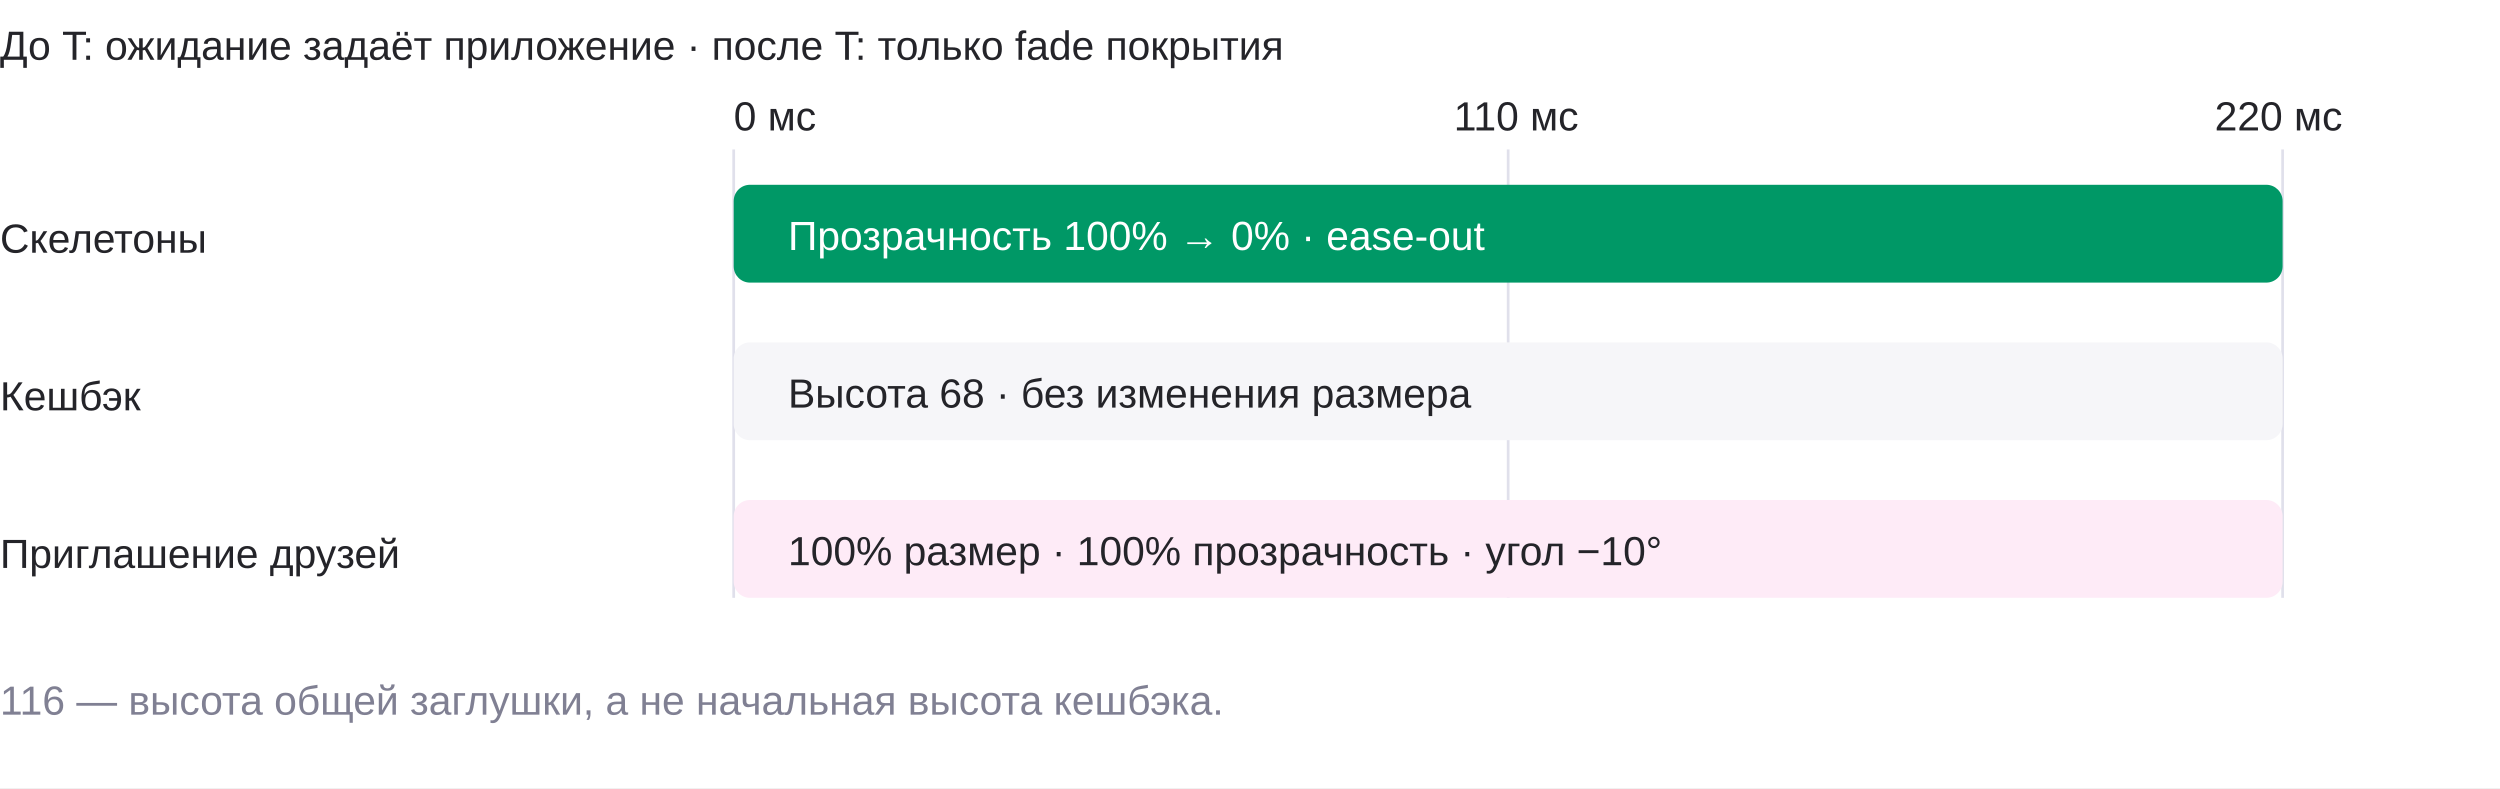
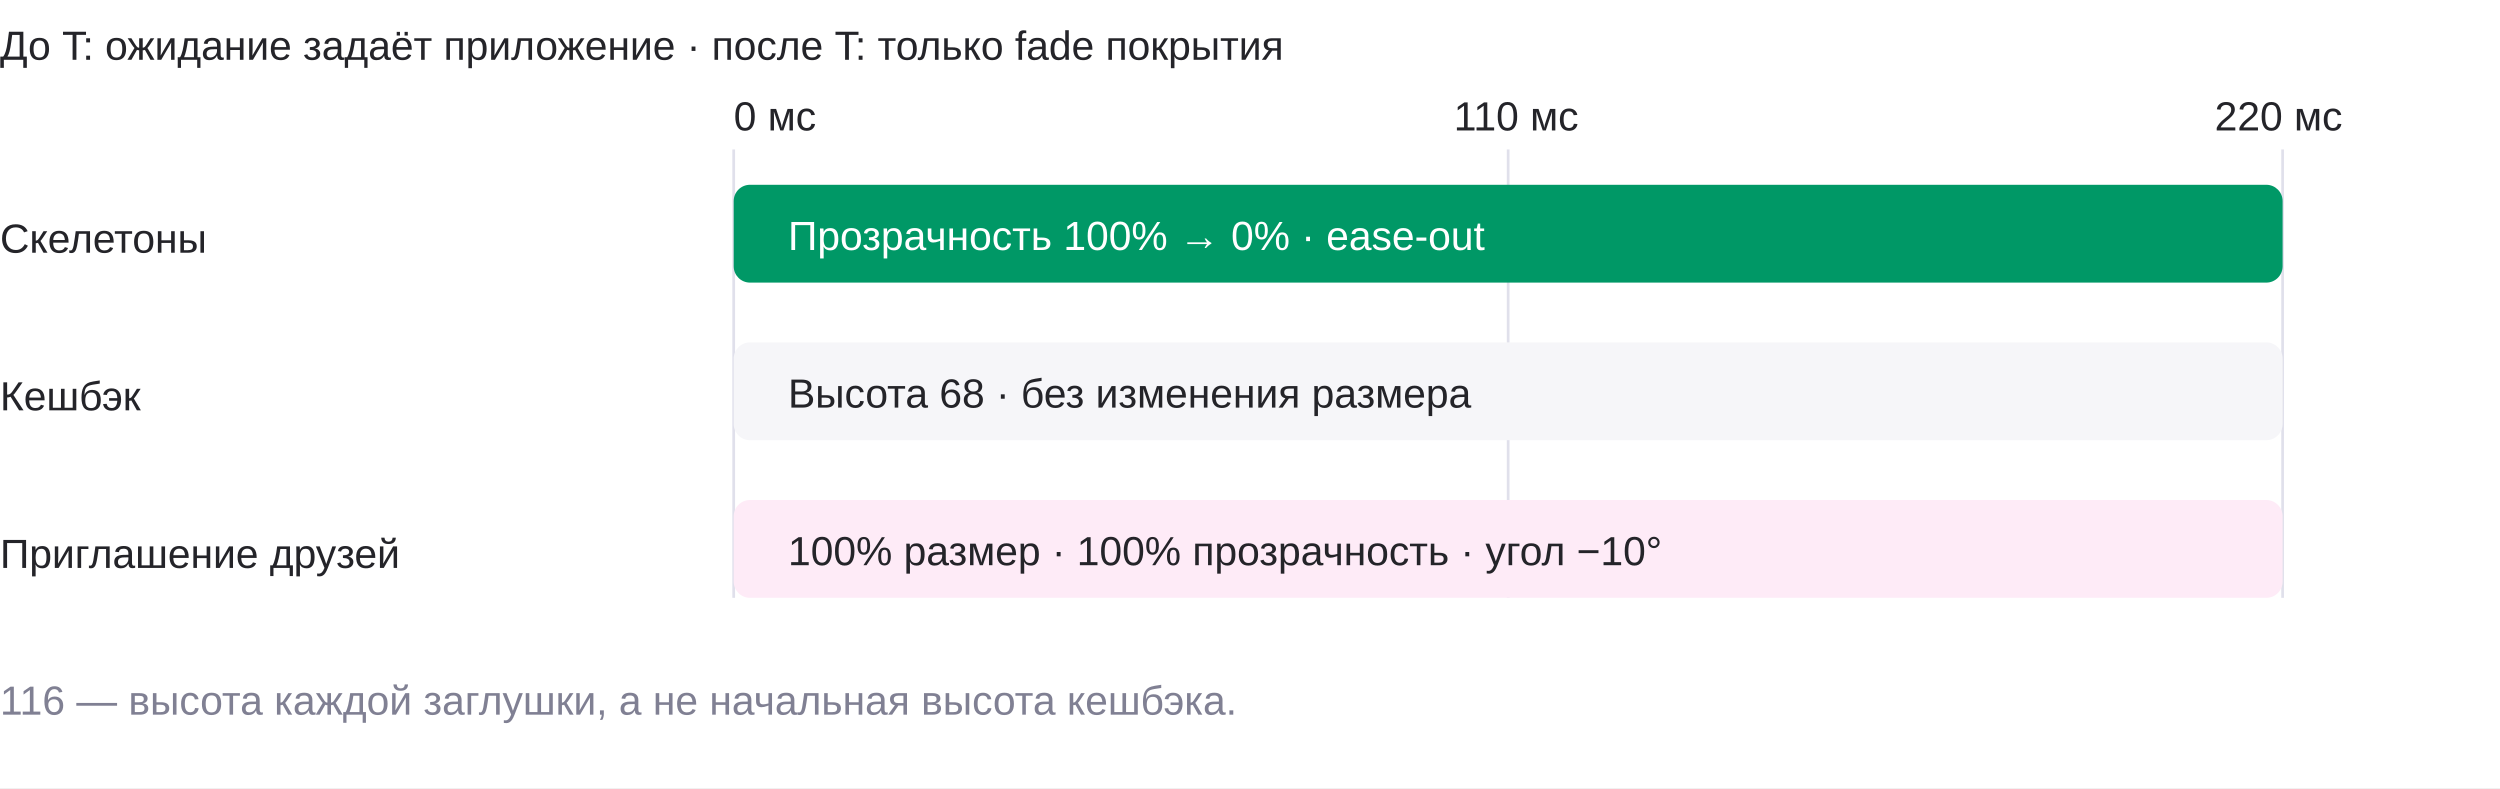
<svg xmlns="http://www.w3.org/2000/svg" width="920" height="290" viewBox="0 0 920 290">
  <rect width="920" height="290" fill="white" />
  <g font-family="Arial,sans-serif" fill="#242429" font-size="15">
    <text x="0" y="22">До T: ожидание задаёт приложение · после T: только fade покрытия</text>
    <g stroke="#e0e0eb">
      <path d="M270 55V220M555 55V220M840 55V220" />
    </g>
    <text x="270" y="48">0 мс</text>
    <text x="535" y="48">110 мс</text>
    <text x="815" y="48">220 мс</text>
    <text x="0" y="93">Скелетоны</text>
    <rect x="270" y="68" width="570" height="36" rx="6" fill="#009866" />
    <text x="290" y="92" fill="white">Прозрачность 100% → 0% · ease-out</text>
    <text x="0" y="151">Кешбэк</text>
    <rect x="270" y="126" width="570" height="36" rx="6" fill="#f6f6f9" />
    <text x="290" y="150">Высота 68 · без изменения размера</text>
    <text x="0" y="209">Приглашение друзей</text>
    <rect x="270" y="184" width="570" height="36" rx="6" fill="#feebf7" />
    <text x="290" y="208">100% размер · 100% прозрачность · угол −10°</text>
-     <text x="0" y="263" fill="#808093">116 — высота общей заглушки, а не начальная высота кешбэка.</text>
+     <text x="0" y="263" fill="#808093">116 — высота каждой заглушки, а не начальная высота кешбэка.</text>
  </g>
</svg>
